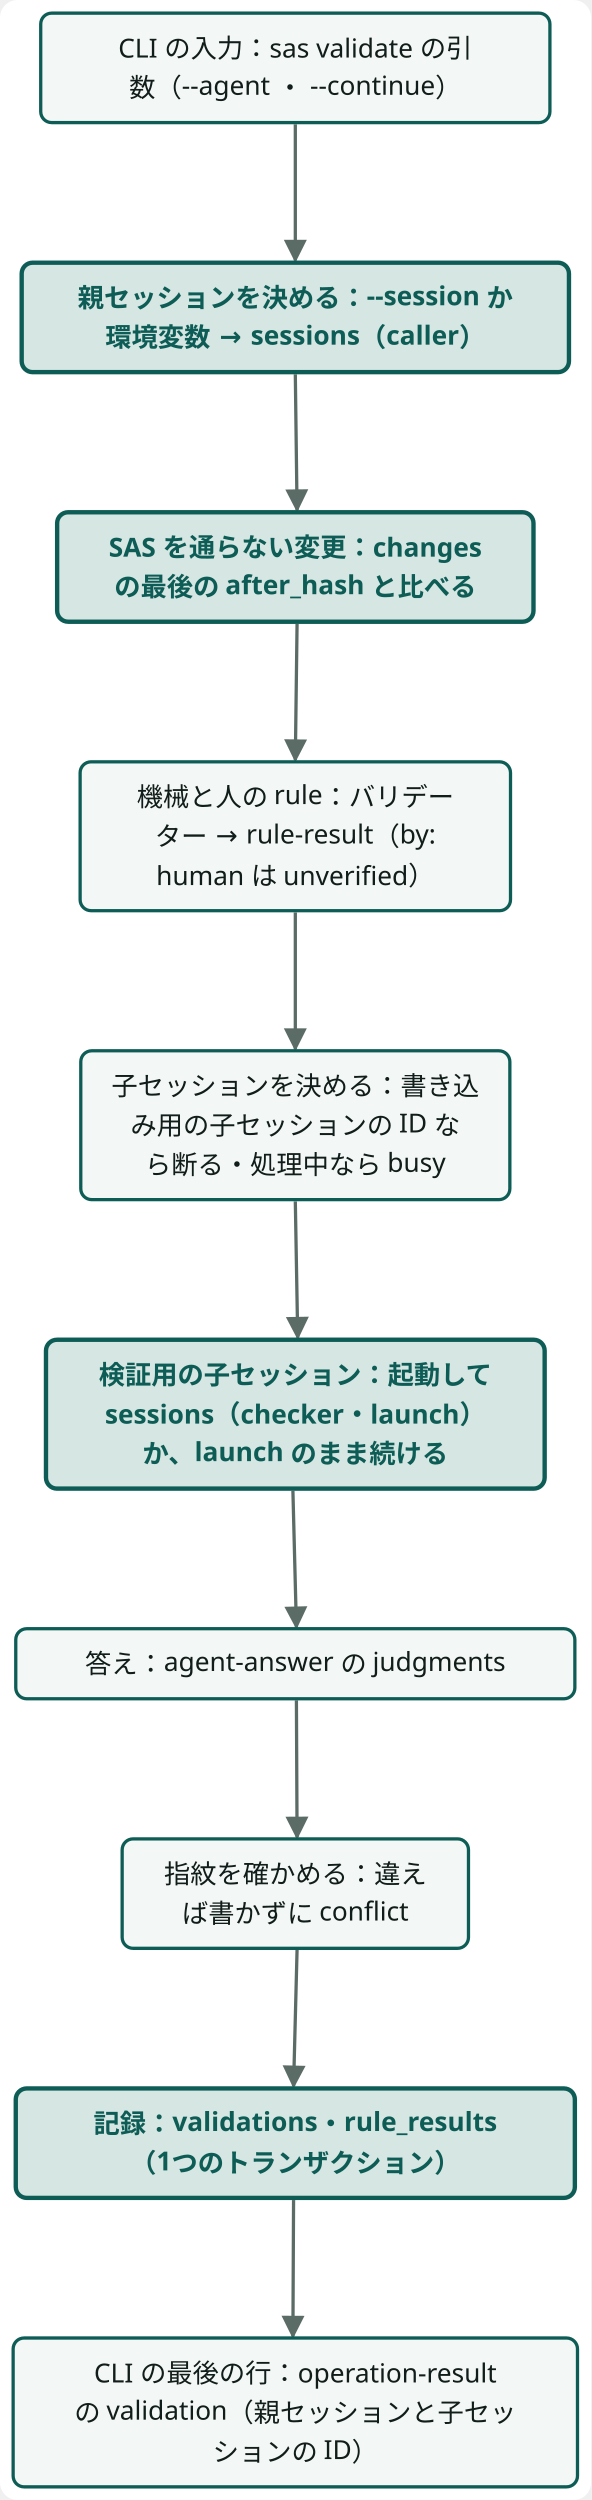
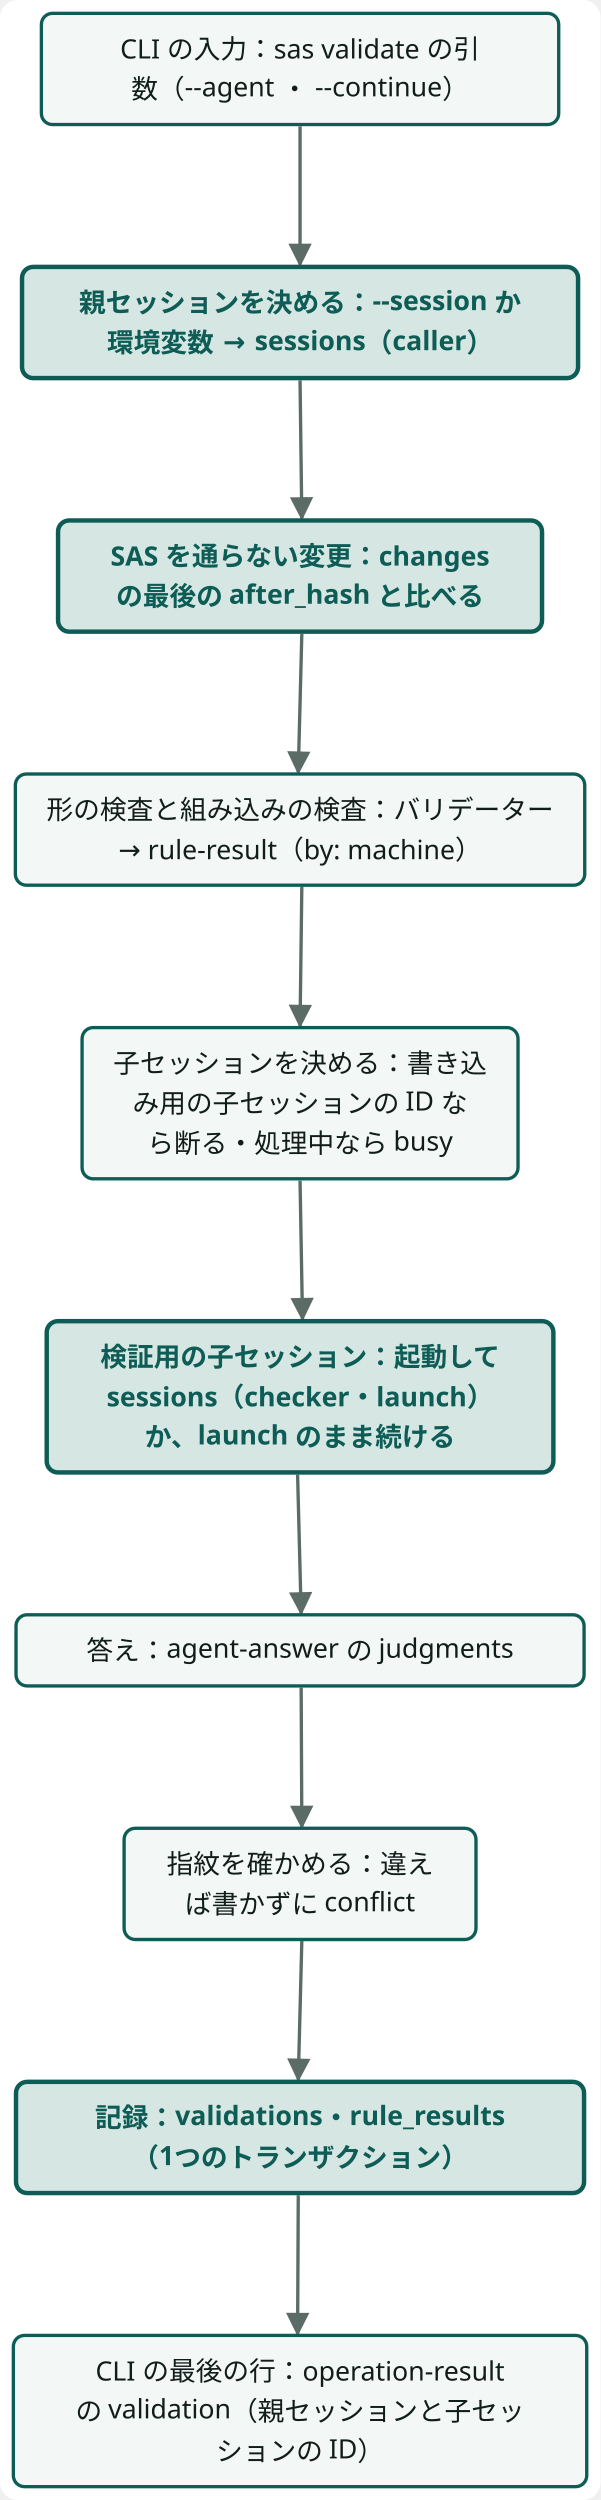
- <svg class="wf-fig dsvg" viewBox="0 0 270 1142" width="270" height="1142" role="img">
-   <style data-dsvg="dark">.dsvg .canvas{fill:var(--dsvg-area-fill,#FFFFFF)}.dsvg .flow{stroke:var(--dsvg-ink-soft,#5B6B66)}.dsvg .box{fill:var(--dsvg-box-fill,#F3F7F5);stroke:var(--dsvg-accent,#0D5C55)}.dsvg .label{fill:var(--dsvg-ink,#111D1A);font-size:12px}.dsvg .box.focus{fill:var(--dsvg-accent-bg,#D5E6E3);stroke:var(--dsvg-accent,#0D5C55)}.dsvg .label.focus{fill:var(--dsvg-accent,#0D5C55);font-size:12px}.dsvg #dsvg-3af842b5-arrow-5B6B66 path{fill:var(--dsvg-ink-soft,#5B6B66)}@media (prefers-color-scheme:dark){:root:not([data-theme="light"]) .dsvg,.dsvg:root:not([data-theme="light"]){--dsvg-area-fill:#22302D;--dsvg-ink-soft:#9DADA8;--dsvg-box-fill:#16211E;--dsvg-accent:#6CC9B8;--dsvg-ink:#E6EEEB;--dsvg-accent-bg:#173330}}:root[data-theme="dark"] .dsvg{--dsvg-area-fill:#22302D;--dsvg-ink-soft:#9DADA8;--dsvg-box-fill:#16211E;--dsvg-accent:#6CC9B8;--dsvg-ink:#E6EEEB;--dsvg-accent-bg:#173330}</style>
+ <svg class="wf-fig dsvg" viewBox="0 0 270 1124" width="270" height="1124" role="img">
+   <style data-dsvg="dark">.dsvg .canvas{fill:var(--dsvg-area-fill,#FFFFFF)}.dsvg .flow{stroke:var(--dsvg-ink-soft,#5B6B66)}.dsvg .box{fill:var(--dsvg-box-fill,#F3F7F5);stroke:var(--dsvg-accent,#0D5C55)}.dsvg .label{fill:var(--dsvg-ink,#111D1A);font-size:12px}.dsvg .box.focus{fill:var(--dsvg-accent-bg,#D5E6E3);stroke:var(--dsvg-accent,#0D5C55)}.dsvg .label.focus{fill:var(--dsvg-accent,#0D5C55);font-size:12px}.dsvg #dsvg-06a7621e-arrow-5B6B66 path{fill:var(--dsvg-ink-soft,#5B6B66)}@media (prefers-color-scheme:dark){:root:not([data-theme="light"]) .dsvg,.dsvg:root:not([data-theme="light"]){--dsvg-area-fill:#22302D;--dsvg-ink-soft:#9DADA8;--dsvg-box-fill:#16211E;--dsvg-accent:#6CC9B8;--dsvg-ink:#E6EEEB;--dsvg-accent-bg:#173330}}:root[data-theme="dark"] .dsvg{--dsvg-area-fill:#22302D;--dsvg-ink-soft:#9DADA8;--dsvg-box-fill:#16211E;--dsvg-accent:#6CC9B8;--dsvg-ink:#E6EEEB;--dsvg-accent-bg:#173330}</style>
  <defs data-dsvg="marker">
-     <marker id="dsvg-3af842b5-arrow-5B6B66" viewBox="0 0 10 10" refX="9" refY="5" markerWidth="7" markerHeight="7" orient="auto-start-reverse">
+     <marker id="dsvg-06a7621e-arrow-5B6B66" viewBox="0 0 10 10" refX="9" refY="5" markerWidth="7" markerHeight="7" orient="auto-start-reverse">
      <path d="M0,0 L10,5 L0,10 z" fill="#5B6B66" />
    </marker>
  </defs>
-   <rect data-dsvg="canvas" class="canvas" x="0.0" y="0.0" width="270.0" height="1142.0" fill="#FFFFFF" rx="8" />
+   <rect data-dsvg="canvas" class="canvas" x="0.0" y="0.0" width="270.0" height="1124.0" fill="#FFFFFF" rx="8" />
  <g transform="translate(6.0,6.0)">
-     <path class="flow" d="M128.9,50.8 L128.9,113.0" fill="none" stroke="#5B6B66" stroke-width="1.5" marker-end="url(#dsvg-3af842b5-arrow-5B6B66)" />
-     <path class="flow" d="M128.9,165.0 L129.7,227.0" fill="none" stroke="#5B6B66" stroke-width="1.5" marker-end="url(#dsvg-3af842b5-arrow-5B6B66)" />
-     <path class="flow" d="M129.7,279.0 L128.9,341.2" fill="none" stroke="#5B6B66" stroke-width="1.5" marker-end="url(#dsvg-3af842b5-arrow-5B6B66)" />
-     <path class="flow" d="M128.9,410.8 L128.9,473.2" fill="none" stroke="#5B6B66" stroke-width="1.5" marker-end="url(#dsvg-3af842b5-arrow-5B6B66)" />
-     <path class="flow" d="M128.9,542.8 L130.0,605.0" fill="none" stroke="#5B6B66" stroke-width="1.5" marker-end="url(#dsvg-3af842b5-arrow-5B6B66)" />
-     <path class="flow" d="M127.8,675.0 L129.4,737.3" fill="none" stroke="#5B6B66" stroke-width="1.5" marker-end="url(#dsvg-3af842b5-arrow-5B6B66)" />
-     <path class="flow" d="M129.4,770.7 L129.7,833.3" fill="none" stroke="#5B6B66" stroke-width="1.5" marker-end="url(#dsvg-3af842b5-arrow-5B6B66)" />
-     <path class="flow" d="M129.7,884.7 L128.1,947.0" fill="none" stroke="#5B6B66" stroke-width="1.5" marker-end="url(#dsvg-3af842b5-arrow-5B6B66)" />
-     <path class="flow" d="M128.1,999.0 L127.8,1061.3" fill="none" stroke="#5B6B66" stroke-width="1.5" marker-end="url(#dsvg-3af842b5-arrow-5B6B66)" />
+     <path class="flow" d="M128.9,50.8 L128.9,113.0" fill="none" stroke="#5B6B66" stroke-width="1.5" marker-end="url(#dsvg-06a7621e-arrow-5B6B66)" />
+     <path class="flow" d="M128.9,165.0 L129.7,227.0" fill="none" stroke="#5B6B66" stroke-width="1.5" marker-end="url(#dsvg-06a7621e-arrow-5B6B66)" />
+     <path class="flow" d="M129.7,279.0 L128.1,341.3" fill="none" stroke="#5B6B66" stroke-width="1.5" marker-end="url(#dsvg-06a7621e-arrow-5B6B66)" />
+     <path class="flow" d="M129.7,392.7 L128.9,455.2" fill="none" stroke="#5B6B66" stroke-width="1.5" marker-end="url(#dsvg-06a7621e-arrow-5B6B66)" />
+     <path class="flow" d="M128.9,524.8 L130.0,587.0" fill="none" stroke="#5B6B66" stroke-width="1.5" marker-end="url(#dsvg-06a7621e-arrow-5B6B66)" />
+     <path class="flow" d="M127.8,657.0 L129.4,719.3" fill="none" stroke="#5B6B66" stroke-width="1.5" marker-end="url(#dsvg-06a7621e-arrow-5B6B66)" />
+     <path class="flow" d="M129.4,752.7 L129.7,815.3" fill="none" stroke="#5B6B66" stroke-width="1.5" marker-end="url(#dsvg-06a7621e-arrow-5B6B66)" />
+     <path class="flow" d="M129.7,866.7 L128.1,929.0" fill="none" stroke="#5B6B66" stroke-width="1.5" marker-end="url(#dsvg-06a7621e-arrow-5B6B66)" />
+     <path class="flow" d="M128.1,981.0 L127.8,1043.3" fill="none" stroke="#5B6B66" stroke-width="1.5" marker-end="url(#dsvg-06a7621e-arrow-5B6B66)" />
    <g class="wf-node" transform="translate(12.6,0.0)">
      <g class="svg-box" role="plain">
        <rect class="box" x="0" y="0" width="232.6" height="50.0" fill="#F3F7F5" stroke="#0D5C55" stroke-width="1.5" rx="5" />
        <text class="label" x="116.3" y="20.3" text-anchor="middle" font-weight="400" font-family="Noto Sans JP, Hiragino Kaku Gothic ProN, sans-serif" font-size="12" fill="#111D1A">CLI の入力：sas validate の引</text>
        <text class="label" x="116.3" y="38.3" text-anchor="middle" font-weight="400" font-family="Noto Sans JP, Hiragino Kaku Gothic ProN, sans-serif" font-size="12" fill="#111D1A">数（--agent ・ --continue）</text>
      </g>
    </g>
    <g class="wf-node" transform="translate(3.9,114.0)">
      <g class="svg-box" role="focus">
        <rect class="box focus" x="0" y="0" width="250.0" height="50.0" fill="#D5E6E3" stroke="#0D5C55" stroke-width="2" rx="5" />
        <text class="label focus" x="125.0" y="20.3" text-anchor="middle" font-weight="600" font-family="Noto Sans JP, Hiragino Kaku Gothic ProN, sans-serif" font-size="12" fill="#0D5C55">親セッションを決める：--session か</text>
        <text class="label focus" x="125.0" y="38.3" text-anchor="middle" font-weight="600" font-family="Noto Sans JP, Hiragino Kaku Gothic ProN, sans-serif" font-size="12" fill="#0D5C55">環境変数 → sessions（caller）</text>
      </g>
    </g>
    <g class="wf-node" transform="translate(20.1,228.0)">
      <g class="svg-box" role="focus">
        <rect class="box focus" x="0" y="0" width="217.6" height="50.0" fill="#D5E6E3" stroke="#0D5C55" stroke-width="2" rx="5" />
        <text class="label focus" x="108.8" y="20.3" text-anchor="middle" font-weight="600" font-family="Noto Sans JP, Hiragino Kaku Gothic ProN, sans-serif" font-size="12" fill="#0D5C55">SAS を通らない変更：changes </text>
        <text class="label focus" x="108.8" y="38.3" text-anchor="middle" font-weight="600" font-family="Noto Sans JP, Hiragino Kaku Gothic ProN, sans-serif" font-size="12" fill="#0D5C55">の最後の after_hash と比べる</text>
      </g>
    </g>
-     <g class="wf-node" transform="translate(30.6,342.0)">
+     <g class="wf-node" transform="translate(0.9,342.0)">
      <g class="svg-box" role="plain">
-         <rect class="box" x="0" y="0" width="196.6" height="68.0" fill="#F3F7F5" stroke="#0D5C55" stroke-width="1.5" rx="5" />
-         <text class="label" x="98.3" y="20.3" text-anchor="middle" font-weight="400" font-family="Noto Sans JP, Hiragino Kaku Gothic ProN, sans-serif" font-size="12" fill="#111D1A">機械と人の rule：バリデー</text>
-         <text class="label" x="98.3" y="38.3" text-anchor="middle" font-weight="400" font-family="Noto Sans JP, Hiragino Kaku Gothic ProN, sans-serif" font-size="12" fill="#111D1A">ター → rule-result（by:</text>
-         <text class="label" x="98.3" y="56.3" text-anchor="middle" font-weight="400" font-family="Noto Sans JP, Hiragino Kaku Gothic ProN, sans-serif" font-size="12" fill="#111D1A">human は unverified）</text>
+         <rect class="box" x="0" y="0" width="256.0" height="50.0" fill="#F3F7F5" stroke="#0D5C55" stroke-width="1.5" rx="5" />
+         <text class="label" x="128.0" y="20.3" text-anchor="middle" font-weight="400" font-family="Noto Sans JP, Hiragino Kaku Gothic ProN, sans-serif" font-size="12" fill="#111D1A">形の検査と組み込みの検査：バリデーター</text>
+         <text class="label" x="128.0" y="38.3" text-anchor="middle" font-weight="400" font-family="Noto Sans JP, Hiragino Kaku Gothic ProN, sans-serif" font-size="12" fill="#111D1A">→ rule-result（by: machine）</text>
      </g>
    </g>
-     <g class="wf-node" transform="translate(30.9,474.0)">
+     <g class="wf-node" transform="translate(30.9,456.0)">
      <g class="svg-box" role="plain">
        <rect class="box" x="0" y="0" width="196.0" height="68.0" fill="#F3F7F5" stroke="#0D5C55" stroke-width="1.5" rx="5" />
        <text class="label" x="98.0" y="20.3" text-anchor="middle" font-weight="400" font-family="Noto Sans JP, Hiragino Kaku Gothic ProN, sans-serif" font-size="12" fill="#111D1A">子セッションを決める：書き込</text>
        <text class="label" x="98.0" y="38.3" text-anchor="middle" font-weight="400" font-family="Noto Sans JP, Hiragino Kaku Gothic ProN, sans-serif" font-size="12" fill="#111D1A">み用の子セッションの ID な</text>
        <text class="label" x="98.0" y="56.3" text-anchor="middle" font-weight="400" font-family="Noto Sans JP, Hiragino Kaku Gothic ProN, sans-serif" font-size="12" fill="#111D1A">ら断る・処理中なら busy</text>
      </g>
    </g>
-     <g class="wf-node" transform="translate(15.0,606.0)">
+     <g class="wf-node" transform="translate(15.0,588.0)">
      <g class="svg-box" role="focus">
        <rect class="box focus" x="0" y="0" width="227.8" height="68.0" fill="#D5E6E3" stroke="#0D5C55" stroke-width="2" rx="5" />
        <text class="label focus" x="113.9" y="20.3" text-anchor="middle" font-weight="600" font-family="Noto Sans JP, Hiragino Kaku Gothic ProN, sans-serif" font-size="12" fill="#0D5C55">検証用の子セッション：起動して </text>
        <text class="label focus" x="113.9" y="38.3" text-anchor="middle" font-weight="600" font-family="Noto Sans JP, Hiragino Kaku Gothic ProN, sans-serif" font-size="12" fill="#0D5C55">sessions（checker・launch）</text>
        <text class="label focus" x="113.9" y="56.3" text-anchor="middle" font-weight="600" font-family="Noto Sans JP, Hiragino Kaku Gothic ProN, sans-serif" font-size="12" fill="#0D5C55">か、launch のまま続ける</text>
      </g>
    </g>
-     <g class="wf-node" transform="translate(1.2,738.0)">
+     <g class="wf-node" transform="translate(1.2,720.0)">
      <g class="svg-box" role="plain">
        <rect class="box" x="0" y="0" width="255.4" height="32.0" fill="#F3F7F5" stroke="#0D5C55" stroke-width="1.5" rx="5" />
        <text class="label" x="127.7" y="20.3" text-anchor="middle" font-weight="400" font-family="Noto Sans JP, Hiragino Kaku Gothic ProN, sans-serif" font-size="12" fill="#111D1A">答え：agent-answer の judgments</text>
      </g>
    </g>
-     <g class="wf-node" transform="translate(49.8,834.0)">
+     <g class="wf-node" transform="translate(49.8,816.0)">
      <g class="svg-box" role="plain">
        <rect class="box" x="0" y="0" width="158.2" height="50.0" fill="#F3F7F5" stroke="#0D5C55" stroke-width="1.5" rx="5" />
        <text class="label" x="79.1" y="20.3" text-anchor="middle" font-weight="400" font-family="Noto Sans JP, Hiragino Kaku Gothic ProN, sans-serif" font-size="12" fill="#111D1A">指紋を確かめる：違え</text>
        <text class="label" x="79.1" y="38.3" text-anchor="middle" font-weight="400" font-family="Noto Sans JP, Hiragino Kaku Gothic ProN, sans-serif" font-size="12" fill="#111D1A">ば書かずに conflict</text>
      </g>
    </g>
-     <g class="wf-node" transform="translate(1.2,948.0)">
+     <g class="wf-node" transform="translate(1.2,930.0)">
      <g class="svg-box" role="focus">
        <rect class="box focus" x="0" y="0" width="255.4" height="50.0" fill="#D5E6E3" stroke="#0D5C55" stroke-width="2" rx="5" />
        <text class="label focus" x="127.7" y="20.3" text-anchor="middle" font-weight="600" font-family="Noto Sans JP, Hiragino Kaku Gothic ProN, sans-serif" font-size="12" fill="#0D5C55">記録：validations・rule_results</text>
        <text class="label focus" x="127.7" y="38.3" text-anchor="middle" font-weight="600" font-family="Noto Sans JP, Hiragino Kaku Gothic ProN, sans-serif" font-size="12" fill="#0D5C55">（1つのトランザクション）</text>
      </g>
    </g>
-     <g class="wf-node" transform="translate(0.0,1062.0)">
+     <g class="wf-node" transform="translate(0.0,1044.0)">
      <g class="svg-box" role="plain">
        <rect class="box" x="0" y="0" width="257.8" height="68.0" fill="#F3F7F5" stroke="#0D5C55" stroke-width="1.5" rx="5" />
        <text class="label" x="128.9" y="20.3" text-anchor="middle" font-weight="400" font-family="Noto Sans JP, Hiragino Kaku Gothic ProN, sans-serif" font-size="12" fill="#111D1A">CLI の最後の行：operation-result</text>
        <text class="label" x="128.9" y="38.3" text-anchor="middle" font-weight="400" font-family="Noto Sans JP, Hiragino Kaku Gothic ProN, sans-serif" font-size="12" fill="#111D1A">の validation（親セッションと子セッ</text>
        <text class="label" x="128.9" y="56.3" text-anchor="middle" font-weight="400" font-family="Noto Sans JP, Hiragino Kaku Gothic ProN, sans-serif" font-size="12" fill="#111D1A">ションの ID）</text>
      </g>
    </g>
  </g>
</svg>
